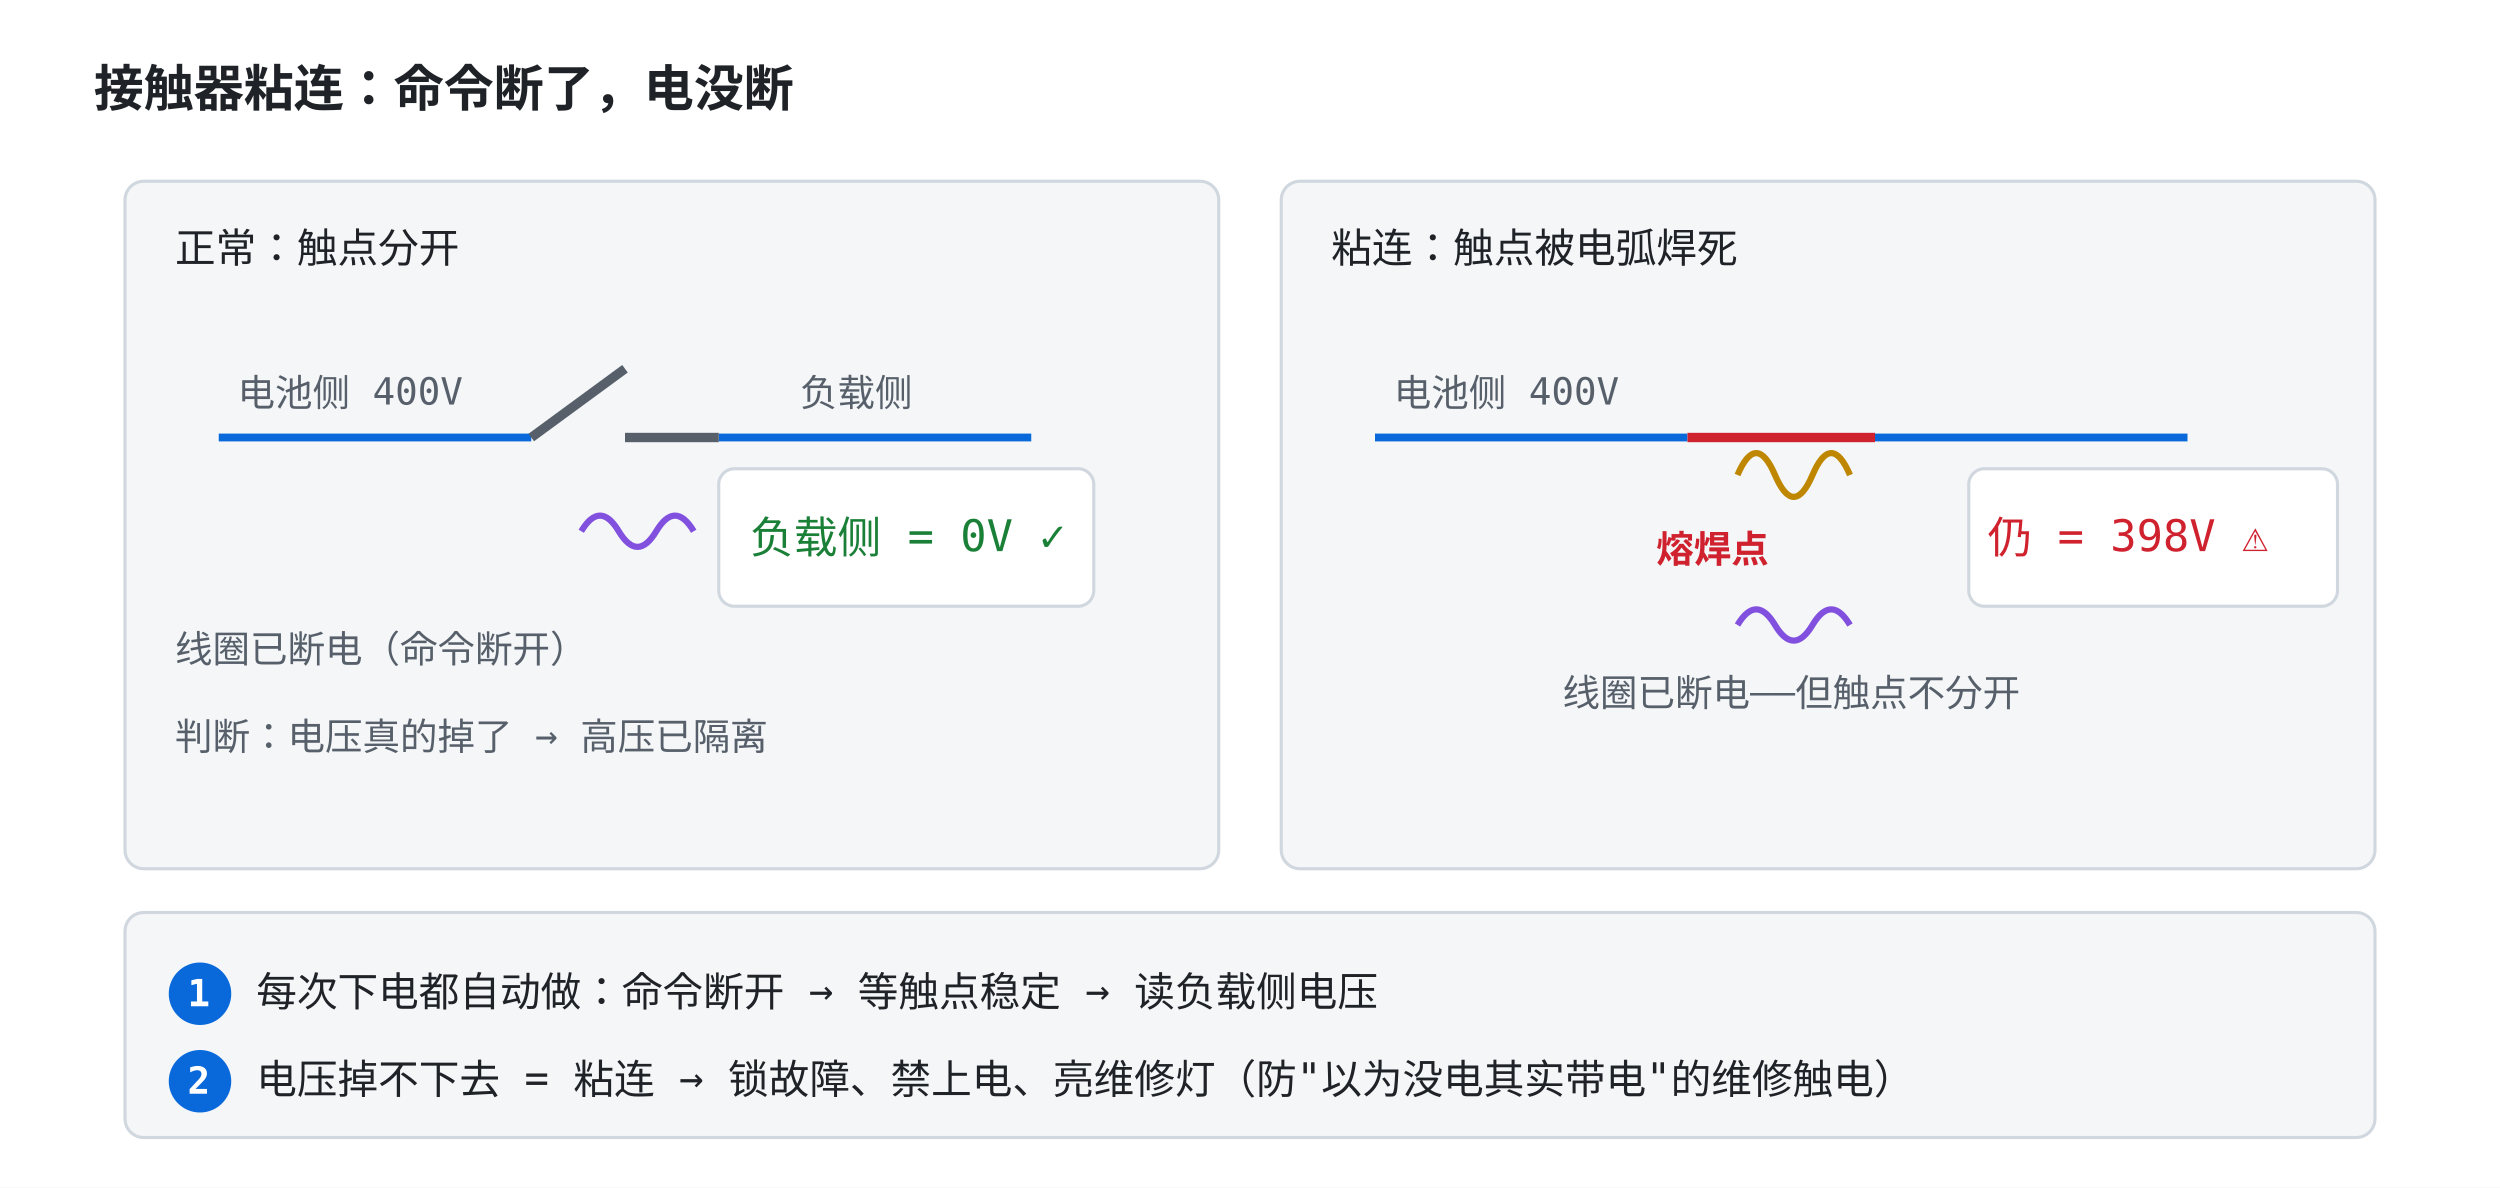
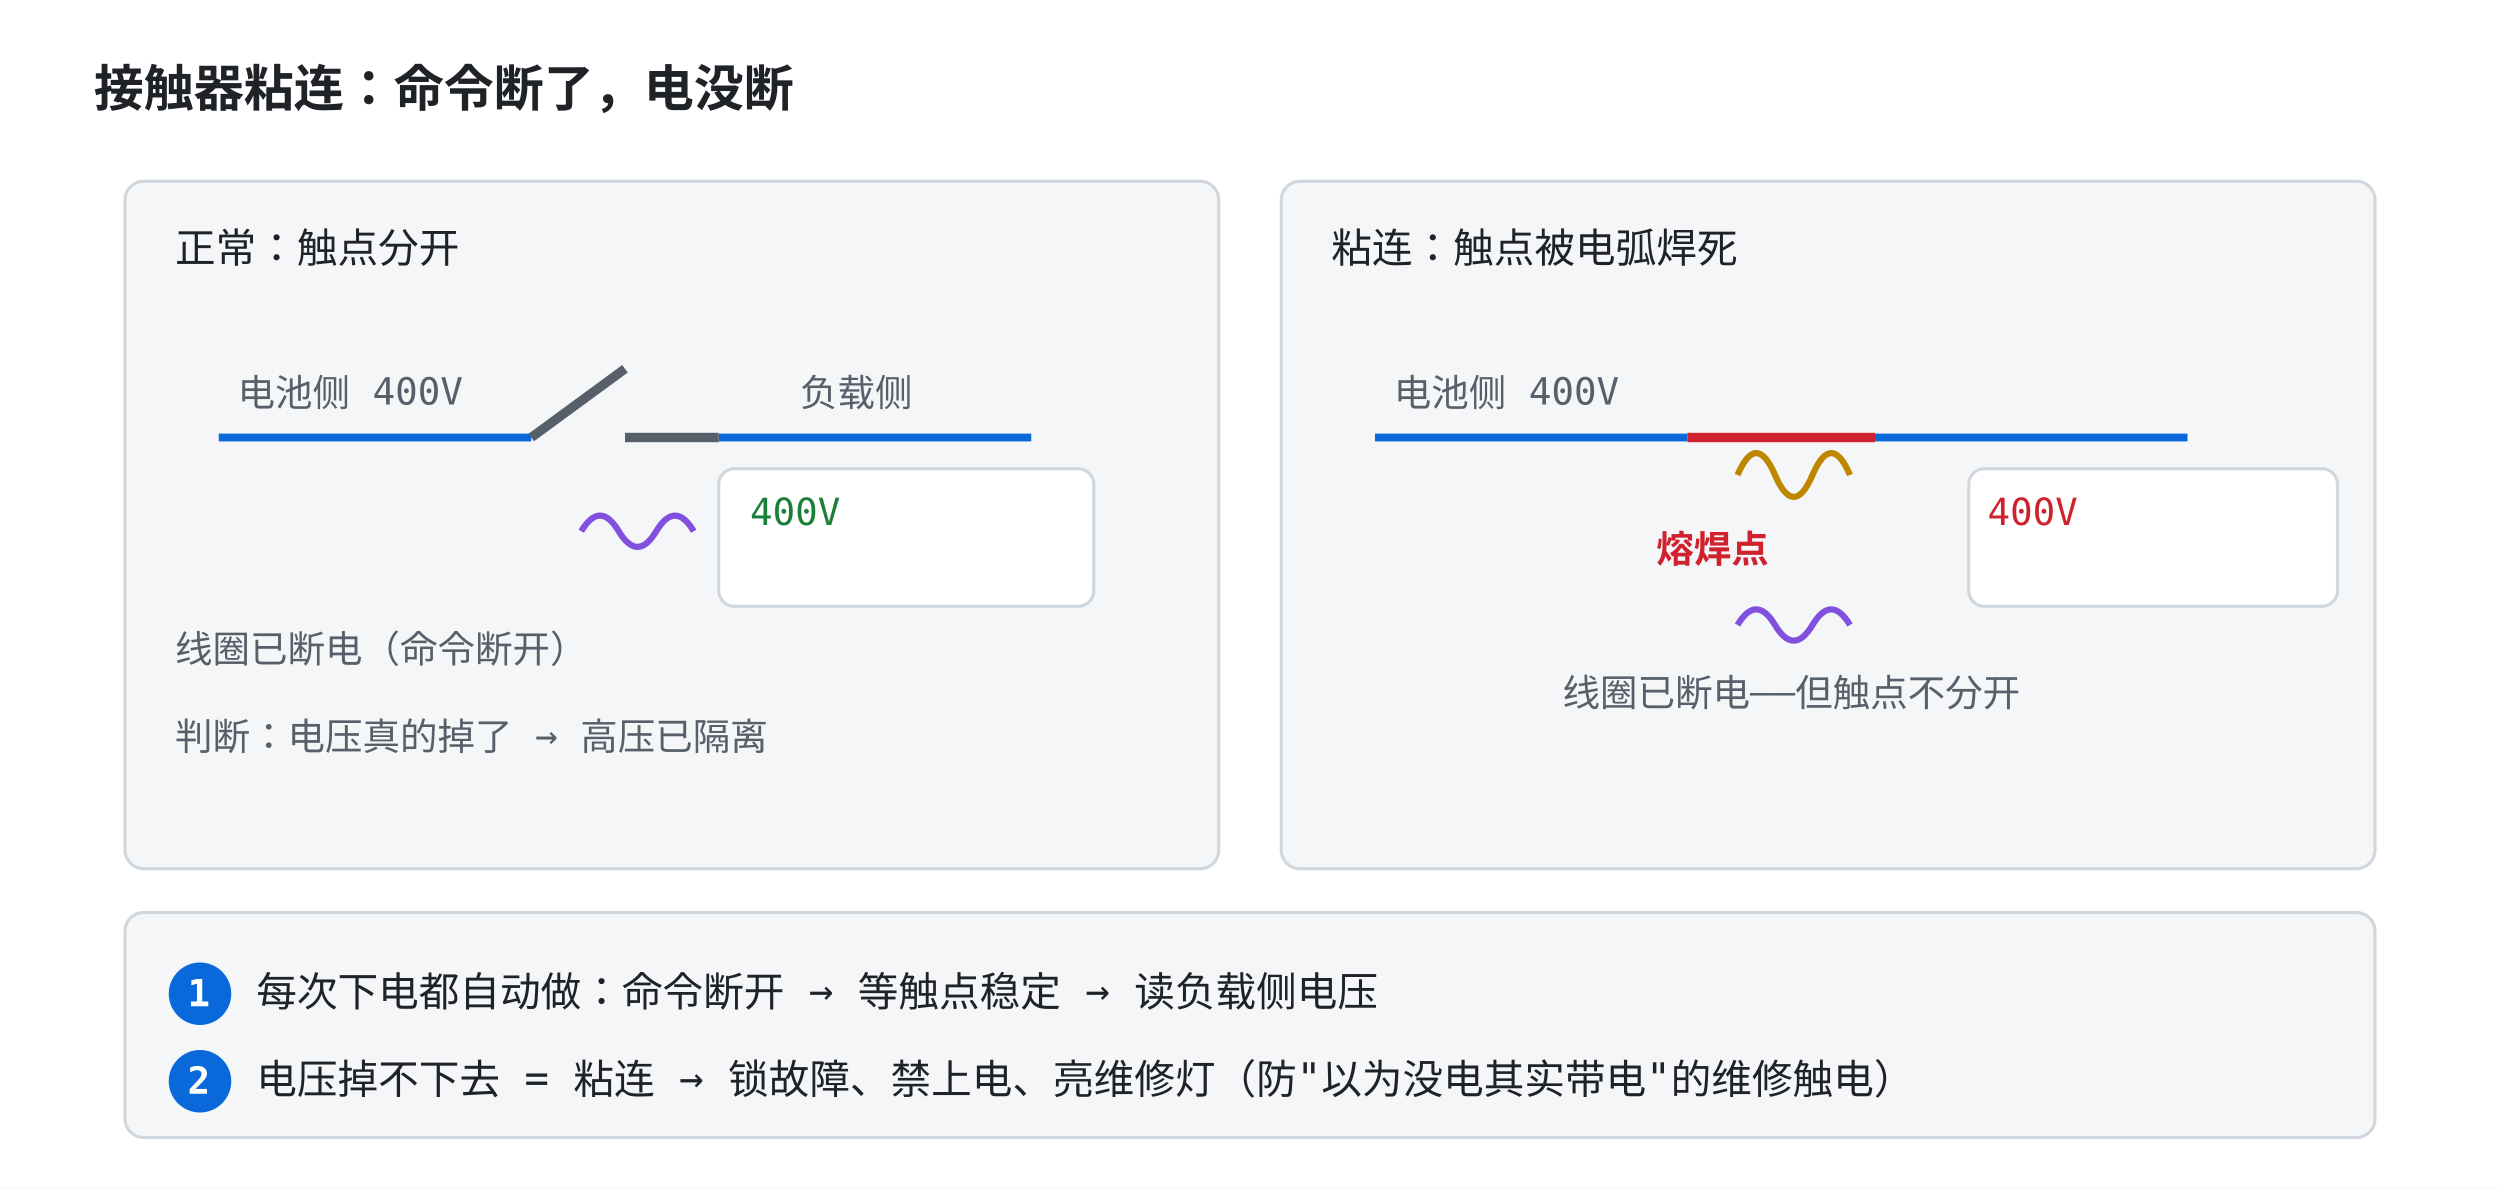
<svg xmlns="http://www.w3.org/2000/svg" viewBox="0 0 800 380" font-family="ui-monospace, Consolas, monospace">
  <style>
    .bg { fill: #ffffff; }
    .panel { fill: #f4f6f8; stroke: #d0d7de; }
    .txt { fill: #1f2328; font-size: 13px; }
    .small { fill: #57606a; font-size: 12px; }
    .title { fill: #1f2328; font-size: 16px; font-weight: bold; }
    .bus { stroke: #0969da; stroke-width: 2.5; }
    .contact { stroke: #57606a; stroke-width: 3; }
    .weld { stroke: #cf222e; stroke-width: 3; }
    .coil { stroke: #8250df; stroke-width: 2; fill: none; }
    .gauge { fill: #ffffff; stroke: #d0d7de; }
    .ok { fill: #1a7f37; }
    .bad { fill: #cf222e; }
    .arc { stroke: #bf8700; stroke-width: 2; fill: none; }
    .badge { fill: #0969da; }
    .badget { fill: #ffffff; font-size: 12px; font-weight: bold; }
    @media (prefers-color-scheme: dark) {
      .bg { fill: #0d1117; }
      .panel { fill: #161b22; stroke: #30363d; }
      .txt { fill: #e6edf3; }
      .small { fill: #8b949e; }
      .title { fill: #e6edf3; }
      .bus { stroke: #4493f8; }
      .contact { stroke: #8b949e; }
      .weld { stroke: #ff7b72; }
      .coil { stroke: #a371f7; }
      .gauge { fill: #0d1117; stroke: #30363d; }
      .ok { fill: #3fb950; }
      .bad { fill: #ff7b72; }
      .arc { stroke: #d29922; }
      .badge { fill: #4493f8; }
      .badget { fill: #0d1117; }
    }
  </style>
  <rect class="bg" width="800" height="380" />
  <text class="title" x="30" y="34">接触器粘连：命令断了，电没断</text>
  <rect class="panel" x="40" y="58" width="350" height="220" rx="6" />
  <text class="txt" x="56" y="84">正常：触点分开</text>
  <line class="bus" x1="70" y1="140" x2="170" y2="140" />
  <line class="bus" x1="230" y1="140" x2="330" y2="140" />
  <text class="small" x="76" y="130">电池侧 400V</text>
  <text class="small" x="256" y="130">负载侧</text>
  <line class="contact" x1="170" y1="140" x2="200" y2="118" />
  <line class="contact" x1="200" y1="140" x2="230" y2="140" />
  <path class="coil" d="M 186 170 q 6 -10 12 0 q 6 10 12 0 q 6 -10 12 0" />
  <text class="small" x="56" y="212">线圈已断电（命令断开）</text>
  <rect class="gauge" x="230" y="150" width="120" height="44" rx="5" />
-   <text class="ok" x="240" y="177" font-size="14">负载侧 = 0V ✓</text>
+   <text class="ok" x="240" y="168" font-size="12" opacity="1">400V
+     <animate attributeName="opacity" values="1;1;0;0;0;0" keyTimes="0;0.22;0.28;0.55;0.7;1" dur="8s" repeatCount="indefinite" />
+   </text>
+   <text class="ok" x="240" y="168" font-size="12" opacity="0">掉到 40V
+     <animate attributeName="opacity" values="0;0;1;1;0;0" keyTimes="0;0.28;0.34;0.62;0.7;1" dur="8s" repeatCount="indefinite" />
+   </text>
+   <text class="ok" x="240" y="186" font-size="13" opacity="0">0V ✓
+     <animate attributeName="opacity" values="0;0;0;0;1;1" keyTimes="0;0.55;0.62;0.7;0.76;1" dur="8s" repeatCount="indefinite" />
+   </text>
  <text class="small" x="56" y="240">判断：电压真的掉了 → 高压已隔离</text>
  <rect class="panel" x="410" y="58" width="350" height="220" rx="6" />
  <text class="txt" x="426" y="84">粘连：触点被电弧焊死</text>
  <line class="bus" x1="440" y1="140" x2="540" y2="140" />
  <line class="bus" x1="600" y1="140" x2="700" y2="140" />
  <text class="small" x="446" y="130">电池侧 400V</text>
  <line class="weld" x1="540" y1="140" x2="600" y2="140" />
  <g>
    <path class="arc" d="M 556 152 q 6 -14 12 0 q 6 14 12 0 q 6 -14 12 0">
      <animate attributeName="opacity" values="1;0.2;1" dur="0.6s" repeatCount="indefinite" />
    </path>
    <text class="bad" x="530" y="180" font-size="12" font-weight="bold">熔焊点
      <animate attributeName="opacity" values="1;0.4;1" dur="0.6s" repeatCount="indefinite" />
    </text>
  </g>
  <path class="coil" d="M 556 200 q 6 -10 12 0 q 6 10 12 0 q 6 -10 12 0" />
  <text class="small" x="500" y="226">线圈已断电——但触点不分开</text>
  <rect class="gauge" x="630" y="150" width="118" height="44" rx="5" />
-   <text class="bad" x="636" y="177" font-size="14">仍 = 398V ⚠</text>
+   <text class="bad" x="636" y="168" font-size="12">400V
+     <animate attributeName="opacity" values="1;1;0;0" keyTimes="0;0.22;0.3;1" dur="8s" repeatCount="indefinite" />
+   </text>
+   <text class="bad" x="636" y="186" font-size="13" opacity="0">仍 398V
+     <animate attributeName="opacity" values="0;0;1;1" keyTimes="0;0.28;0.34;1" dur="8s" repeatCount="indefinite" />
+   </text>
  <rect class="panel" x="40" y="292" width="720" height="72" rx="6" />
  <circle class="badge" cx="64" cy="318" r="10" />
  <text class="badget" x="60" y="322">1</text>
  <text class="txt" x="82" y="322">每次下电都自动做：命令断开 → 等触点稳定 → 读负载侧电压</text>
  <circle class="badge" cx="64" cy="346" r="10" />
  <text class="badget" x="60" y="350">2</text>
  <text class="txt" x="82" y="350">电压掉不下去 = 粘连 → 锁故障、禁上电、亮维修灯（防"以为没电其实带电"的维修触电）</text>
</svg>
